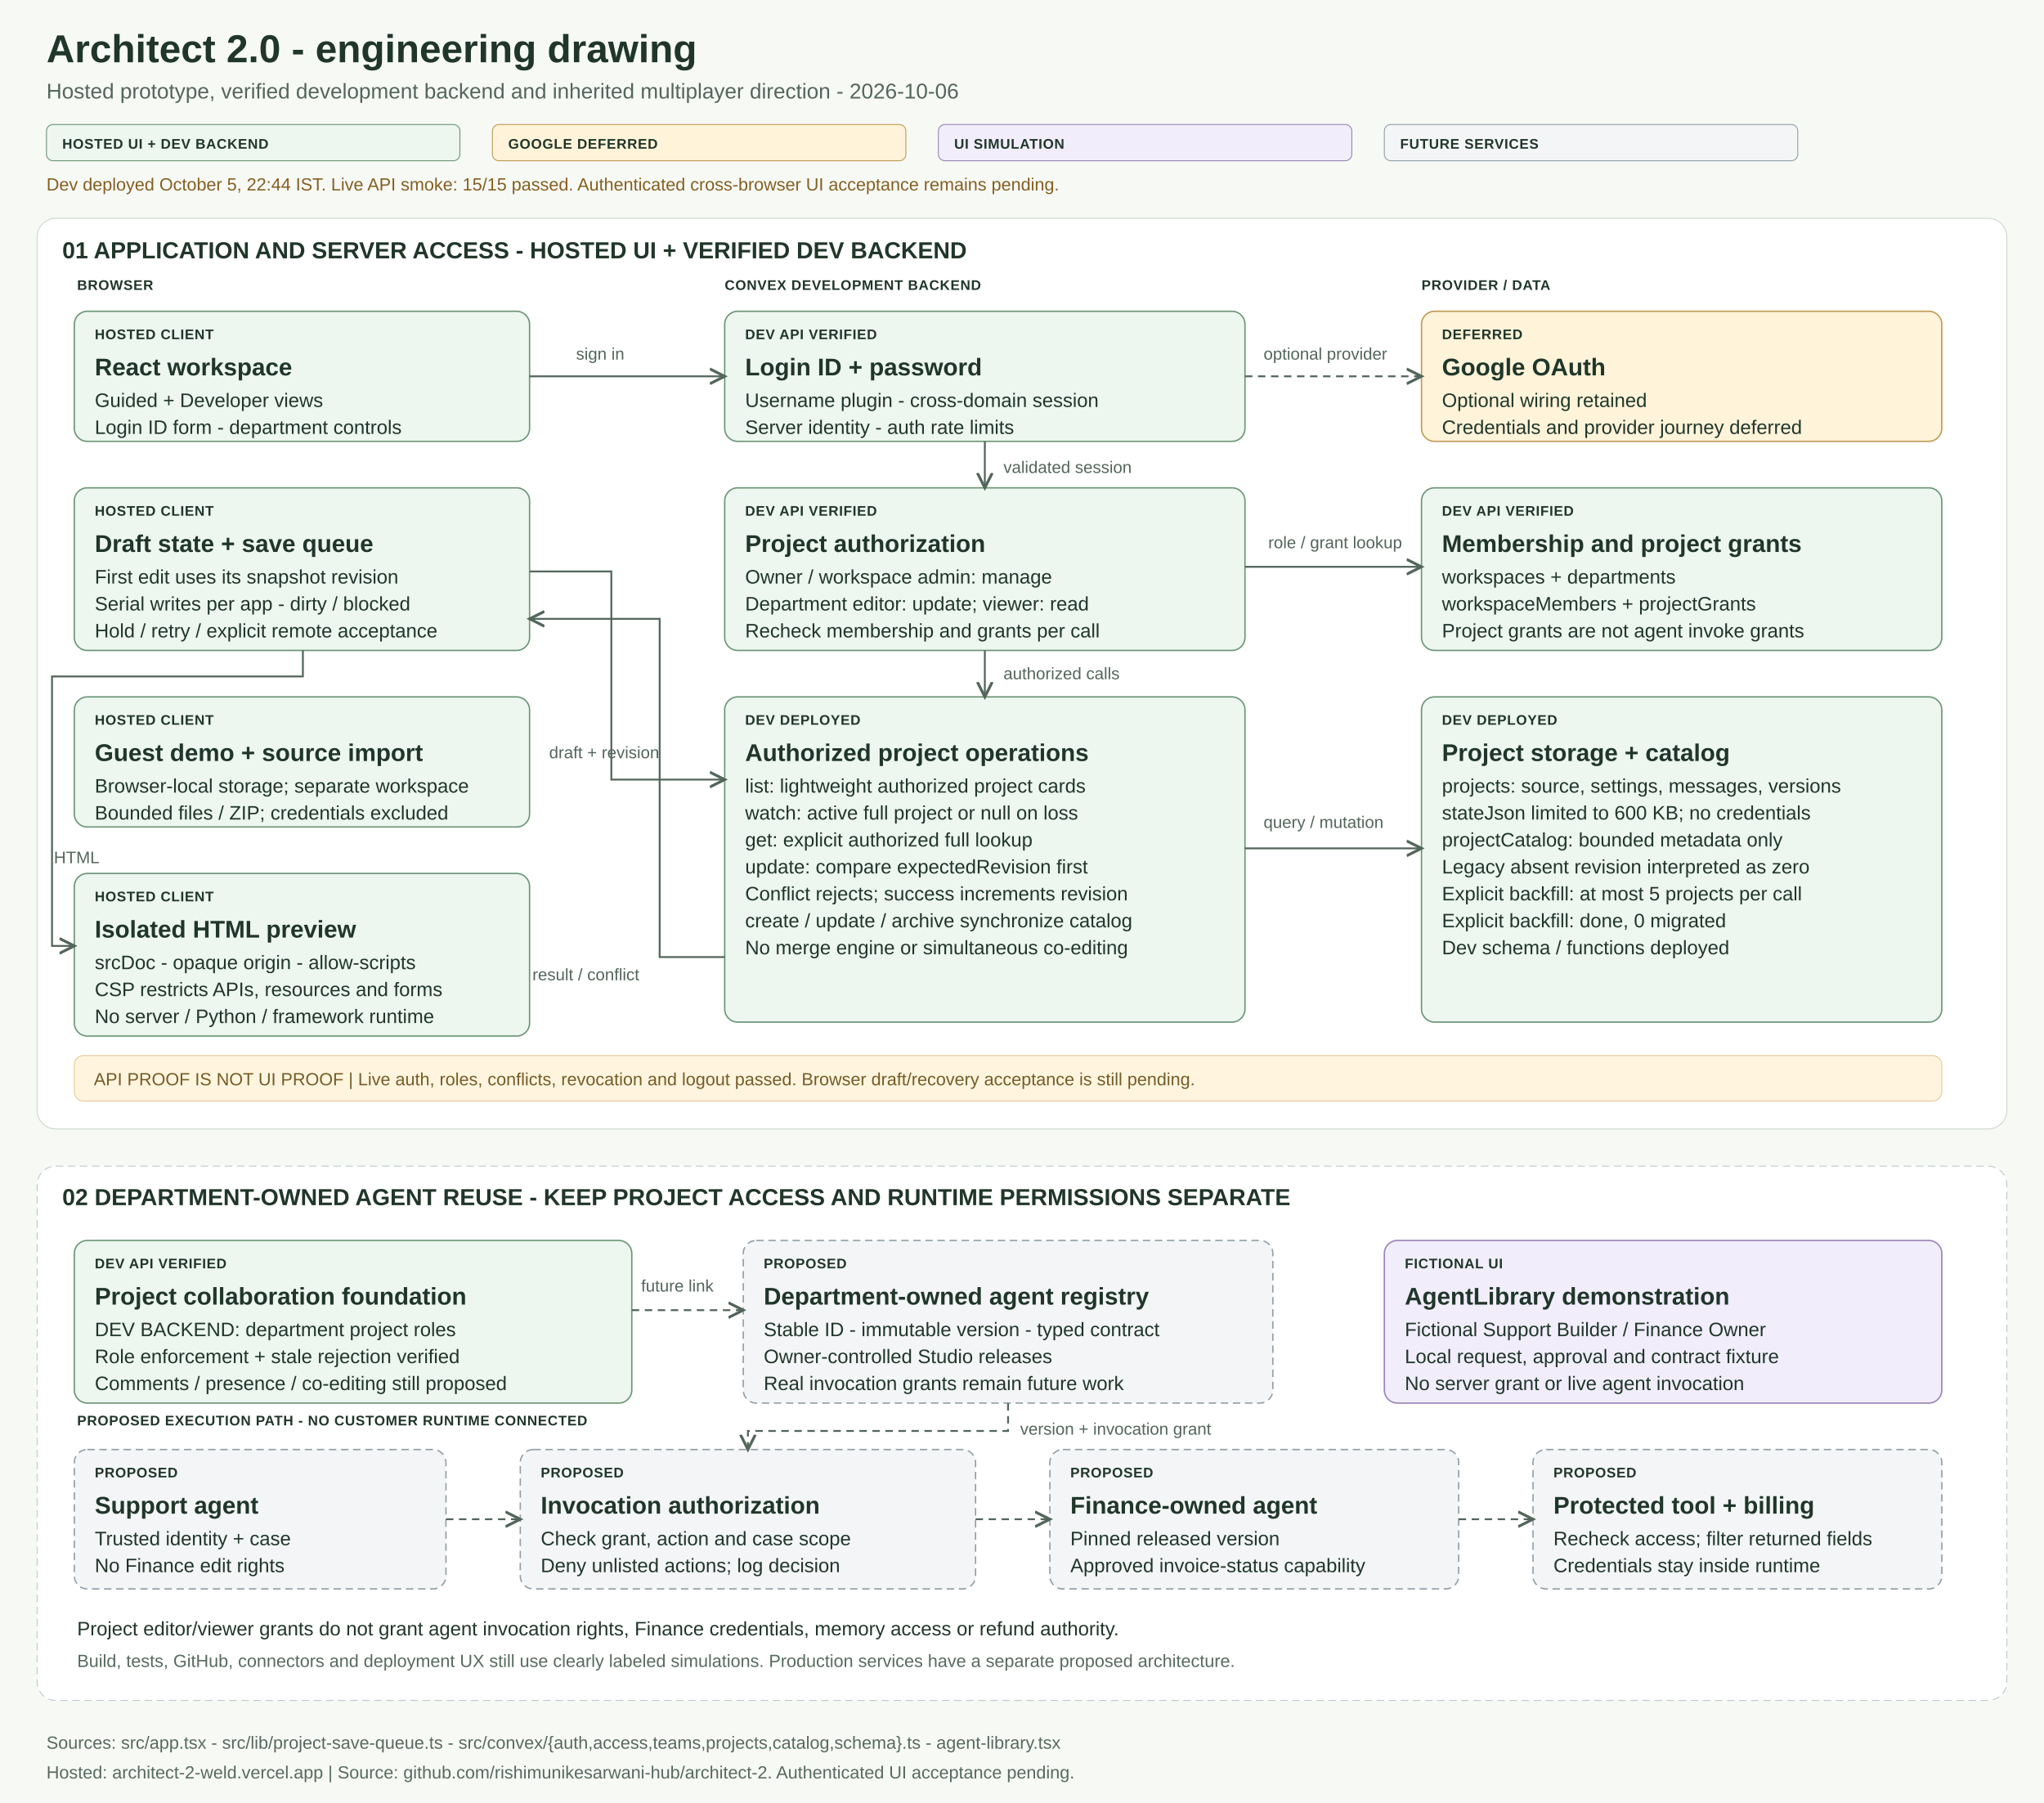
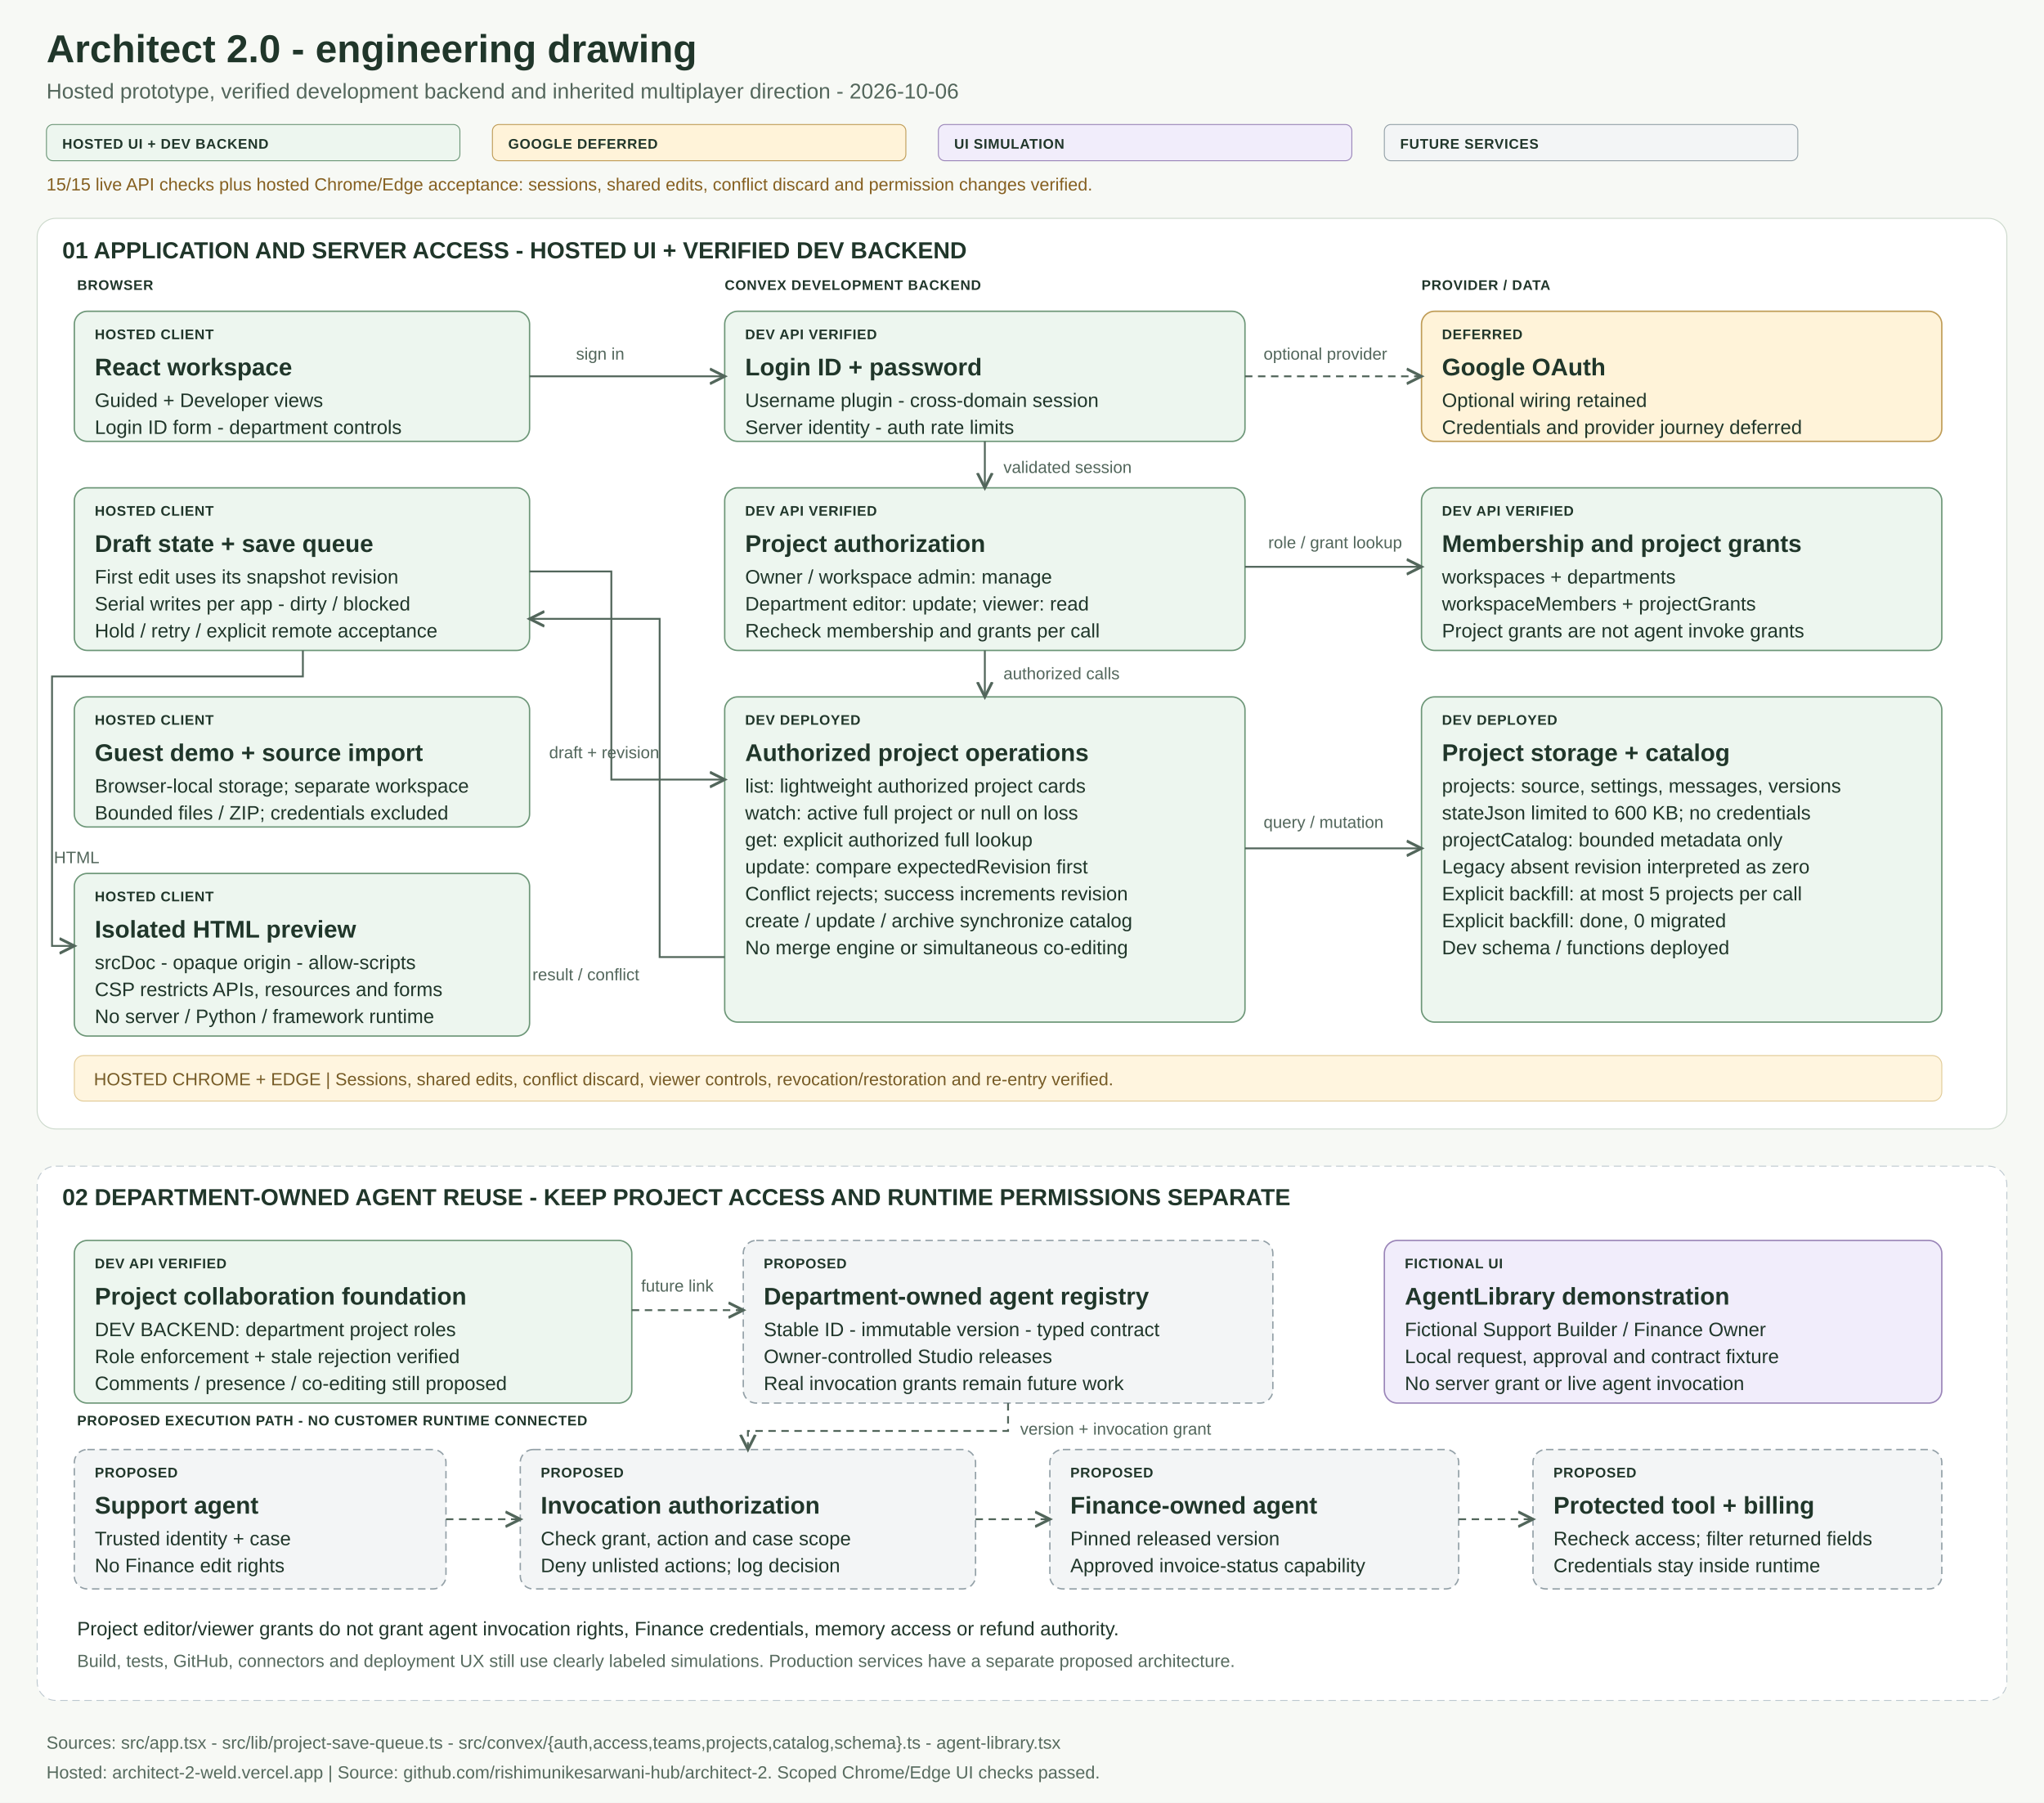
<svg xmlns="http://www.w3.org/2000/svg" width="2200" height="1940" viewBox="0 0 2200 1940" role="img" aria-labelledby="title desc">
  <defs>
    <marker id="arrow" markerWidth="10" markerHeight="10" refX="8" refY="5" orient="auto">
      <path d="M0 1 L8 5 L0 9" fill="none" stroke="#52665b" stroke-width="1.5" />
    </marker>
    <style>text{font-family:'Segoe UI',Arial,sans-serif;fill:#20362a}.title{font-size:42px;font-weight:700}.subtitle{font-size:23px;fill:#53665b}.section{font-size:25px;font-weight:700}.node-title{font-size:26px;font-weight:650}.body{font-size:21px}.small{font-size:19px;fill:#566a5e}.tag{font-size:15px;font-weight:700;letter-spacing:.6px}.label{font-size:18px;fill:#52665b}.edge{fill:none;stroke:#52665b;stroke-width:2;marker-end:url(#arrow)}.future{stroke-dasharray:8 6}</style>
  </defs>
  <rect width="2200" height="1940" fill="#f7f9f5" />
  <text x="50" y="67" class="title">Architect 2.0 - engineering drawing</text>
  <text x="50" y="106" class="subtitle">Hosted prototype, verified development backend and inherited multiplayer direction - 2026-10-06</text>
  <rect x="50" y="134" width="445" height="39" rx="7" fill="#edf6ef" stroke="#6c9677" />
  <text x="67" y="160" class="tag">HOSTED UI + DEV BACKEND</text>
  <rect x="530" y="134" width="445" height="39" rx="7" fill="#fff3d9" stroke="#bf9c56" />
  <text x="547" y="160" class="tag">GOOGLE DEFERRED</text>
  <rect x="1010" y="134" width="445" height="39" rx="7" fill="#f1edfb" stroke="#9a85b8" />
  <text x="1027" y="160" class="tag">UI SIMULATION</text>
  <rect x="1490" y="134" width="445" height="39" rx="7" fill="#f3f5f6" stroke="#93a0a7" />
  <text x="1507" y="160" class="tag">FUTURE SERVICES</text>
-   <text x="50" y="205" class="small" style="fill:#855f20">Dev deployed October 5, 22:44 IST. Live API smoke: 15/15 passed. Authenticated cross-browser UI acceptance remains pending.</text>
+   <text x="50" y="205" class="small" style="fill:#855f20">15/15 live API checks plus hosted Chrome/Edge acceptance: sessions, shared edits, conflict discard and permission changes verified.</text>
  <rect x="40" y="235" width="2120" height="980" rx="20" fill="#ffffff" stroke="#cbd8cb" />
  <text x="67" y="278" class="section">01  APPLICATION AND SERVER ACCESS - HOSTED UI + VERIFIED DEV BACKEND</text>
  <text x="83" y="312" class="tag">BROWSER</text>
  <text x="780" y="312" class="tag">CONVEX DEVELOPMENT BACKEND</text>
  <text x="1530" y="312" class="tag">PROVIDER / DATA</text>
  <rect x="80" y="335" width="490" height="140" rx="14" fill="#edf6ef" stroke="#6c9677" stroke-width="1.5" />
  <text x="102" y="365" class="tag">HOSTED CLIENT</text>
  <text x="102" y="404" class="node-title">React workspace</text>
  <text x="102" y="438" class="body">Guided + Developer views</text>
  <text x="102" y="467" class="body">Login ID form - department controls</text>
  <rect x="780" y="335" width="560" height="140" rx="14" fill="#edf6ef" stroke="#6c9677" stroke-width="1.5" />
  <text x="802" y="365" class="tag">DEV API VERIFIED</text>
  <text x="802" y="404" class="node-title">Login ID + password</text>
  <text x="802" y="438" class="body">Username plugin - cross-domain session</text>
  <text x="802" y="467" class="body">Server identity - auth rate limits</text>
  <rect x="1530" y="335" width="560" height="140" rx="14" fill="#fff3d9" stroke="#bf9c56" stroke-width="1.5" />
  <text x="1552" y="365" class="tag">DEFERRED</text>
  <text x="1552" y="404" class="node-title">Google OAuth</text>
  <text x="1552" y="438" class="body">Optional wiring retained</text>
  <text x="1552" y="467" class="body">Credentials and provider journey deferred</text>
  <path d="M570 405 H780" class="edge" />
  <text x="620" y="387" class="label">sign in</text>
  <path d="M1340 405 H1530" class="edge future" />
  <text x="1360" y="387" class="label">optional provider</text>
  <rect x="80" y="525" width="490" height="175" rx="14" fill="#edf6ef" stroke="#6c9677" stroke-width="1.5" />
  <text x="102" y="555" class="tag">HOSTED CLIENT</text>
  <text x="102" y="594" class="node-title">Draft state + save queue</text>
  <text x="102" y="628" class="body">First edit uses its snapshot revision</text>
  <text x="102" y="657" class="body">Serial writes per app - dirty / blocked</text>
  <text x="102" y="686" class="body">Hold / retry / explicit remote acceptance</text>
  <rect x="780" y="525" width="560" height="175" rx="14" fill="#edf6ef" stroke="#6c9677" stroke-width="1.5" />
  <text x="802" y="555" class="tag">DEV API VERIFIED</text>
  <text x="802" y="594" class="node-title">Project authorization</text>
  <text x="802" y="628" class="body">Owner / workspace admin: manage</text>
  <text x="802" y="657" class="body">Department editor: update; viewer: read</text>
  <text x="802" y="686" class="body">Recheck membership and grants per call</text>
  <rect x="1530" y="525" width="560" height="175" rx="14" fill="#edf6ef" stroke="#6c9677" stroke-width="1.5" />
  <text x="1552" y="555" class="tag">DEV API VERIFIED</text>
  <text x="1552" y="594" class="node-title">Membership and project grants</text>
  <text x="1552" y="628" class="body">workspaces + departments</text>
  <text x="1552" y="657" class="body">workspaceMembers + projectGrants</text>
  <text x="1552" y="686" class="body">Project grants are not agent invoke grants</text>
  <path d="M1060 475 V525" class="edge" />
  <text x="1080" y="509" class="label">validated session</text>
  <path d="M1340 610 H1530" class="edge" />
  <text x="1365" y="590" class="label">role / grant lookup</text>
  <rect x="80" y="750" width="490" height="140" rx="14" fill="#edf6ef" stroke="#6c9677" stroke-width="1.5" />
  <text x="102" y="780" class="tag">HOSTED CLIENT</text>
  <text x="102" y="819" class="node-title">Guest demo + source import</text>
  <text x="102" y="853" class="body">Browser-local storage; separate workspace</text>
  <text x="102" y="882" class="body">Bounded files / ZIP; credentials excluded</text>
  <rect x="80" y="940" width="490" height="175" rx="14" fill="#edf6ef" stroke="#6c9677" stroke-width="1.5" />
  <text x="102" y="970" class="tag">HOSTED CLIENT</text>
  <text x="102" y="1009" class="node-title">Isolated HTML preview</text>
  <text x="102" y="1043" class="body">srcDoc - opaque origin - allow-scripts</text>
  <text x="102" y="1072" class="body">CSP restricts APIs, resources and forms</text>
  <text x="102" y="1101" class="body">No server / Python / framework runtime</text>
  <path d="M326 700 V728 H56 V1018 H80" class="edge" />
  <text x="58" y="929" class="label">HTML</text>
  <rect x="780" y="750" width="560" height="350" rx="14" fill="#edf6ef" stroke="#6c9677" stroke-width="1.5" />
  <text x="802" y="780" class="tag">DEV DEPLOYED</text>
  <text x="802" y="819" class="node-title">Authorized project operations</text>
  <text x="802" y="853" class="body">list: lightweight authorized project cards</text>
  <text x="802" y="882" class="body">watch: active full project or null on loss</text>
  <text x="802" y="911" class="body">get: explicit authorized full lookup</text>
  <text x="802" y="940" class="body">update: compare expectedRevision first</text>
  <text x="802" y="969" class="body">Conflict rejects; success increments revision</text>
  <text x="802" y="998" class="body">create / update / archive synchronize catalog</text>
  <text x="802" y="1027" class="body">No merge engine or simultaneous co-editing</text>
  <rect x="1530" y="750" width="560" height="350" rx="14" fill="#edf6ef" stroke="#6c9677" stroke-width="1.5" />
  <text x="1552" y="780" class="tag">DEV DEPLOYED</text>
  <text x="1552" y="819" class="node-title">Project storage + catalog</text>
  <text x="1552" y="853" class="body">projects: source, settings, messages, versions</text>
  <text x="1552" y="882" class="body">stateJson limited to 600 KB; no credentials</text>
  <text x="1552" y="911" class="body">projectCatalog: bounded metadata only</text>
  <text x="1552" y="940" class="body">Legacy absent revision interpreted as zero</text>
  <text x="1552" y="969" class="body">Explicit backfill: at most 5 projects per call</text>
  <text x="1552" y="998" class="body">Explicit backfill: done, 0 migrated</text>
  <text x="1552" y="1027" class="body">Dev schema / functions deployed</text>
  <path d="M1060 700 V750" class="edge" />
  <text x="1080" y="731" class="label">authorized calls</text>
  <path d="M1340 913 H1530" class="edge" />
  <text x="1360" y="891" class="label">query / mutation</text>
  <path d="M570 615 H658 V839 H780" class="edge" />
  <text x="591" y="816" class="label">draft + revision</text>
  <path d="M780 1030 H710 V666 H570" class="edge" />
  <text x="573" y="1055" class="label">result / conflict</text>
  <rect x="80" y="1136" width="2010" height="49" rx="10" fill="#fff5df" stroke="#e0c995" />
-   <text x="101" y="1168" class="small" style="fill:#765b26">API PROOF IS NOT UI PROOF  |  Live auth, roles, conflicts, revocation and logout passed. Browser draft/recovery acceptance is still pending.</text>
+   <text x="101" y="1168" class="small" style="fill:#765b26">HOSTED CHROME + EDGE  |  Sessions, shared edits, conflict discard, viewer controls, revocation/restoration and re-entry verified.</text>
  <rect x="40" y="1255" width="2120" height="575" rx="20" fill="#ffffff" stroke="#bdc8cf" stroke-dasharray="8 5" />
  <text x="67" y="1297" class="section">02  DEPARTMENT-OWNED AGENT REUSE - KEEP PROJECT ACCESS AND RUNTIME PERMISSIONS SEPARATE</text>
  <rect x="80" y="1335" width="600" height="175" rx="14" fill="#edf6ef" stroke="#6c9677" stroke-width="1.5" />
  <text x="102" y="1365" class="tag">DEV API VERIFIED</text>
  <text x="102" y="1404" class="node-title">Project collaboration foundation</text>
  <text x="102" y="1438" class="body">DEV BACKEND: department project roles</text>
  <text x="102" y="1467" class="body">Role enforcement + stale rejection verified</text>
  <text x="102" y="1496" class="body">Comments / presence / co-editing still proposed</text>
  <rect x="800" y="1335" width="570" height="175" rx="14" fill="#f3f5f6" stroke="#93a0a7" stroke-width="1.5" stroke-dasharray="8 5" />
  <text x="822" y="1365" class="tag">PROPOSED</text>
  <text x="822" y="1404" class="node-title">Department-owned agent registry</text>
  <text x="822" y="1438" class="body">Stable ID - immutable version - typed contract</text>
  <text x="822" y="1467" class="body">Owner-controlled Studio releases</text>
  <text x="822" y="1496" class="body">Real invocation grants remain future work</text>
  <rect x="1490" y="1335" width="600" height="175" rx="14" fill="#f1edfb" stroke="#9a85b8" stroke-width="1.5" />
  <text x="1512" y="1365" class="tag">FICTIONAL UI</text>
  <text x="1512" y="1404" class="node-title">AgentLibrary demonstration</text>
  <text x="1512" y="1438" class="body">Fictional Support Builder / Finance Owner</text>
  <text x="1512" y="1467" class="body">Local request, approval and contract fixture</text>
  <text x="1512" y="1496" class="body">No server grant or live agent invocation</text>
  <path d="M680 1410 H800" class="edge future" />
  <text x="690" y="1390" class="label">future link</text>
  <text x="83" y="1534" class="tag">PROPOSED EXECUTION PATH - NO CUSTOMER RUNTIME CONNECTED</text>
  <rect x="80" y="1560" width="400" height="150" rx="14" fill="#f3f5f6" stroke="#93a0a7" stroke-width="1.5" stroke-dasharray="8 5" />
  <text x="102" y="1590" class="tag">PROPOSED</text>
  <text x="102" y="1629" class="node-title">Support agent</text>
  <text x="102" y="1663" class="body">Trusted identity + case</text>
  <text x="102" y="1692" class="body">No Finance edit rights</text>
  <rect x="560" y="1560" width="490" height="150" rx="14" fill="#f3f5f6" stroke="#93a0a7" stroke-width="1.5" stroke-dasharray="8 5" />
  <text x="582" y="1590" class="tag">PROPOSED</text>
  <text x="582" y="1629" class="node-title">Invocation authorization</text>
  <text x="582" y="1663" class="body">Check grant, action and case scope</text>
  <text x="582" y="1692" class="body">Deny unlisted actions; log decision</text>
  <rect x="1130" y="1560" width="440" height="150" rx="14" fill="#f3f5f6" stroke="#93a0a7" stroke-width="1.5" stroke-dasharray="8 5" />
  <text x="1152" y="1590" class="tag">PROPOSED</text>
  <text x="1152" y="1629" class="node-title">Finance-owned agent</text>
  <text x="1152" y="1663" class="body">Pinned released version</text>
  <text x="1152" y="1692" class="body">Approved invoice-status capability</text>
  <rect x="1650" y="1560" width="440" height="150" rx="14" fill="#f3f5f6" stroke="#93a0a7" stroke-width="1.5" stroke-dasharray="8 5" />
  <text x="1672" y="1590" class="tag">PROPOSED</text>
  <text x="1672" y="1629" class="node-title">Protected tool + billing</text>
  <text x="1672" y="1663" class="body">Recheck access; filter returned fields</text>
  <text x="1672" y="1692" class="body">Credentials stay inside runtime</text>
  <path d="M480 1635 H560" class="edge future" />
  <path d="M1050 1635 H1130" class="edge future" />
  <path d="M1570 1635 H1650" class="edge future" />
  <path d="M1085 1510 V1540 H805 V1560" class="edge future" />
  <text x="1098" y="1544" class="label">version + invocation grant</text>
  <text x="83" y="1760" class="body">Project editor/viewer grants do not grant agent invocation rights, Finance credentials, memory access or refund authority.</text>
  <text x="83" y="1794" class="small">Build, tests, GitHub, connectors and deployment UX still use clearly labeled simulations. Production services have a separate proposed architecture.</text>
  <text x="50" y="1882" class="small">Sources: src/app.tsx - src/lib/project-save-queue.ts - src/convex/{auth,access,teams,projects,catalog,schema}.ts - agent-library.tsx</text>
-   <text x="50" y="1914" class="small">Hosted: architect-2-weld.vercel.app | Source: github.com/rishimunikesarwani-hub/architect-2. Authenticated UI acceptance pending.</text>
+   <text x="50" y="1914" class="small">Hosted: architect-2-weld.vercel.app | Source: github.com/rishimunikesarwani-hub/architect-2. Scoped Chrome/Edge UI checks passed.</text>
</svg>
